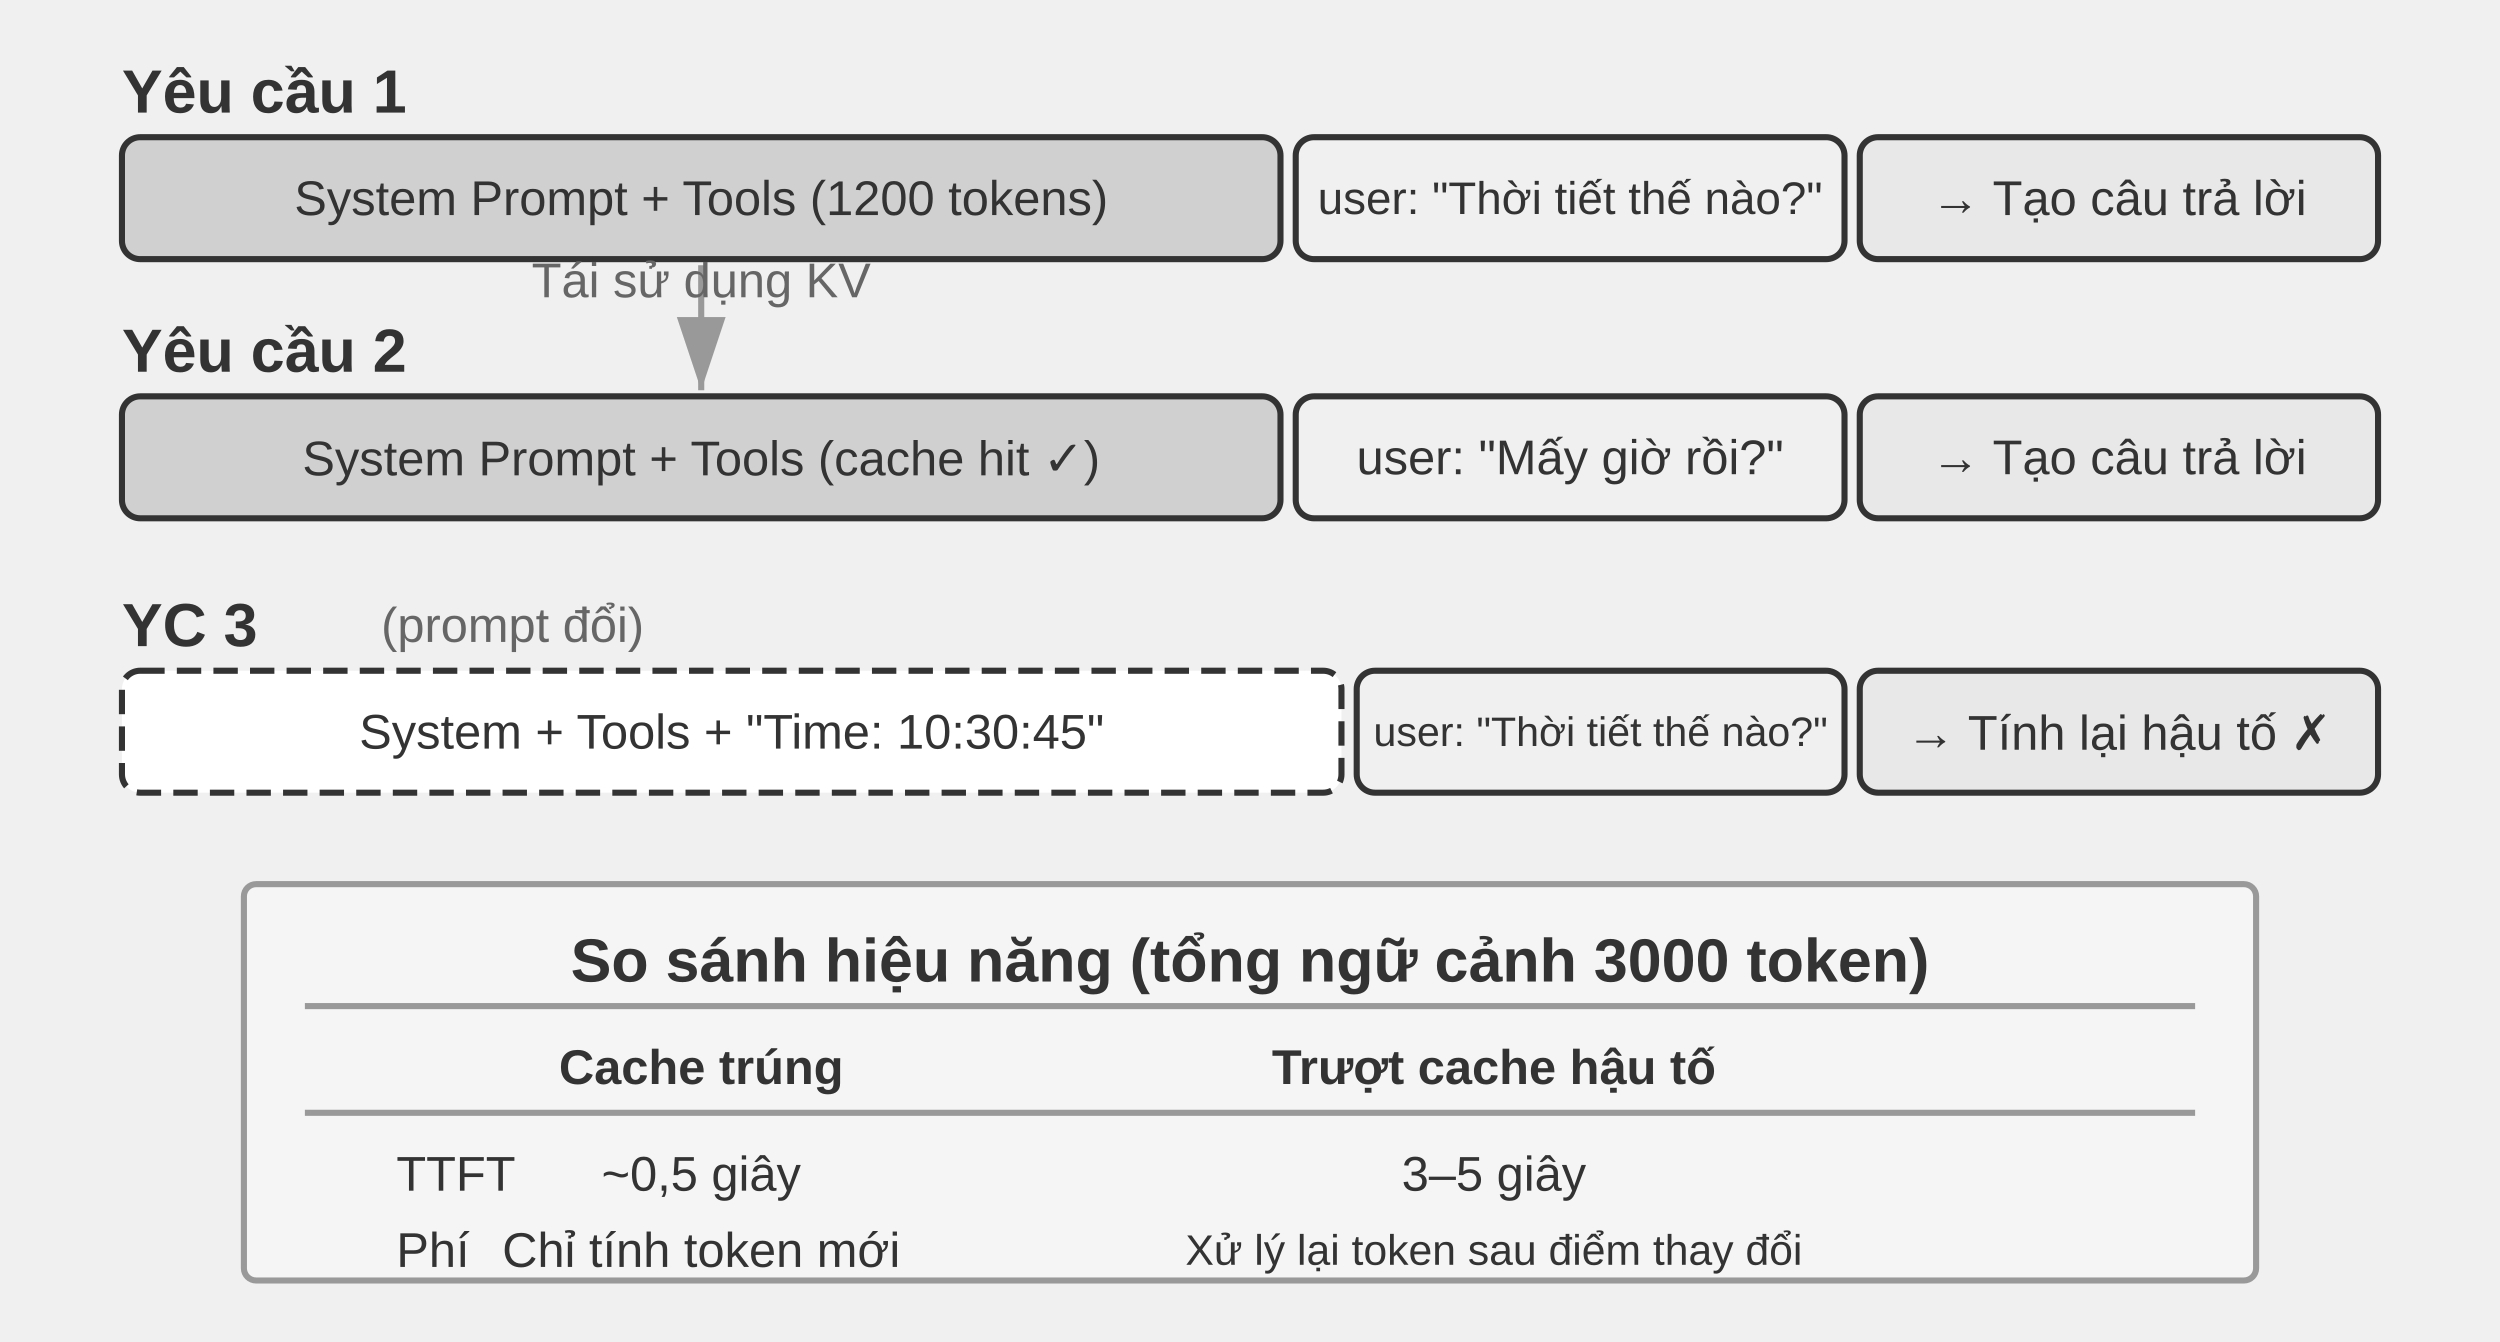
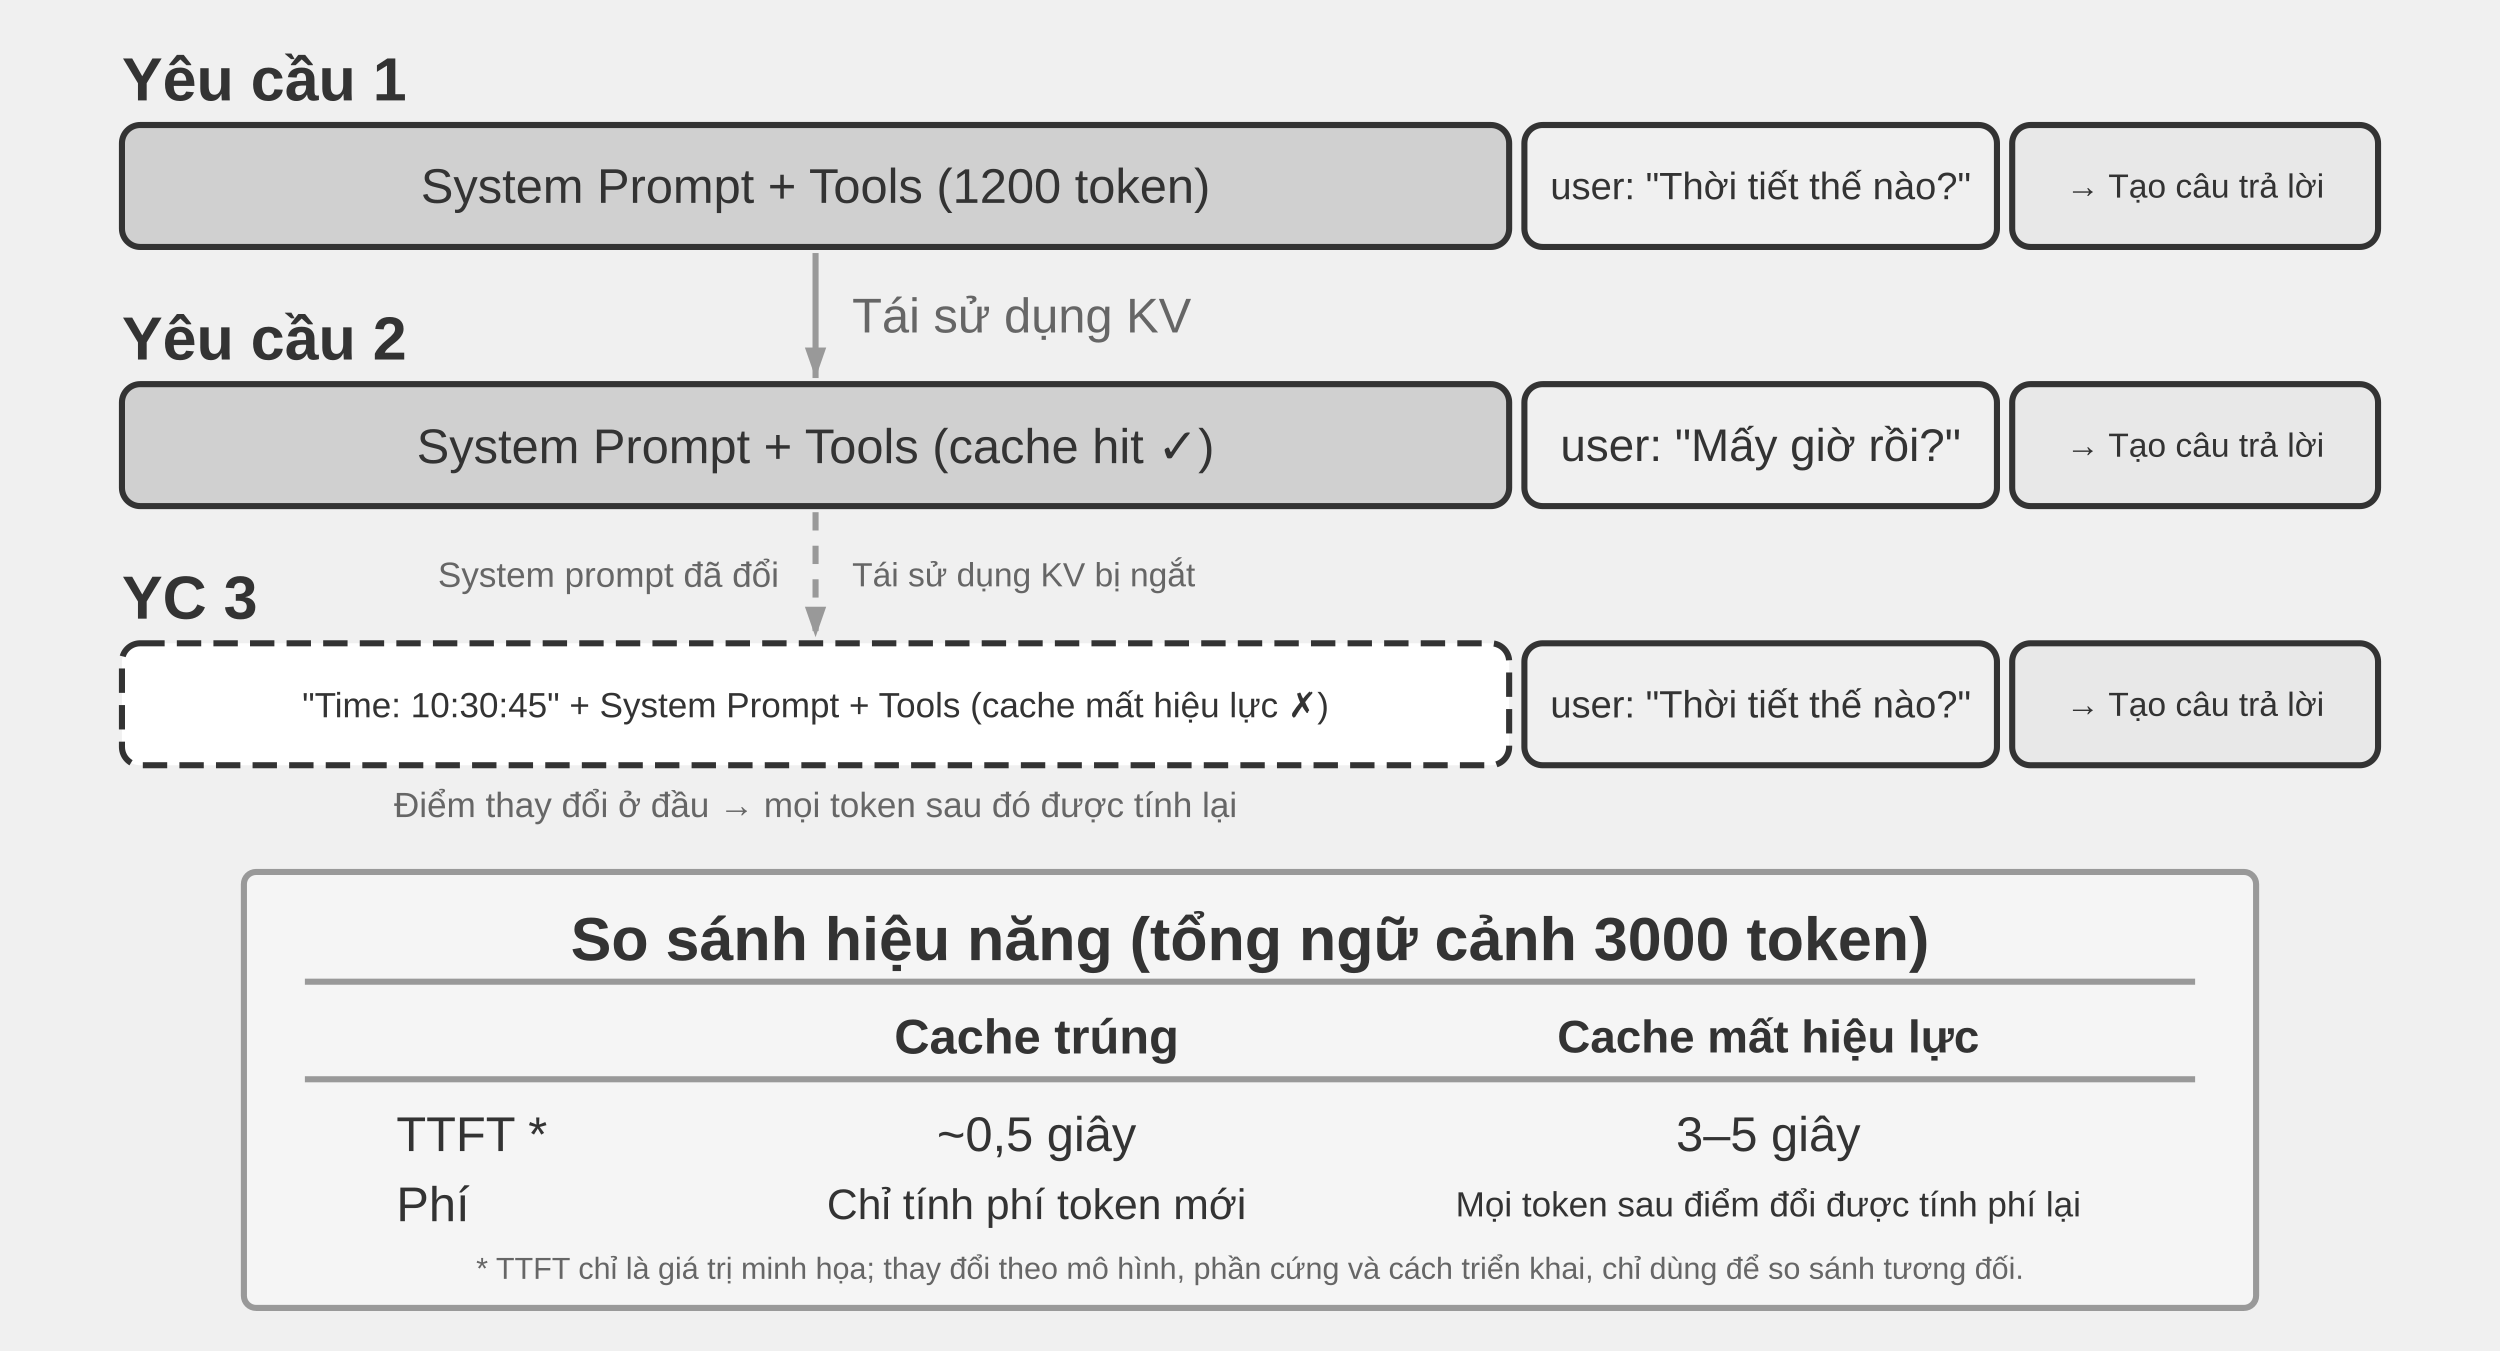
- <svg xmlns="http://www.w3.org/2000/svg" xml:lang="vi" viewBox="0 40 820 440" width="820" height="440" style="background:#ffffff">
+ <svg xmlns="http://www.w3.org/2000/svg" xml:lang="vi" viewBox="0 44 820 443" width="820" height="443" style="background:#ffffff">
  <defs>
-     <marker id="ah" markerWidth="12" markerHeight="8" refX="12" refY="4" orient="auto">
-       <polygon points="0 0, 12 4, 0 8" fill="#333333" />
-     </marker>
-     <marker id="ah-light" markerWidth="12" markerHeight="8" refX="12" refY="4" orient="auto">
-       <polygon points="0 0, 12 4, 0 8" fill="#999999" />
+     <marker id="ah-light" markerUnits="userSpaceOnUse" markerWidth="10" markerHeight="7" refX="10" refY="3.5" orient="auto">
+       <polygon points="0 0, 10 3.5, 0 7" fill="#999999" />
    </marker>
  </defs>
  <text x="40" y="70" font-family="Arial, 'Helvetica Neue', Helvetica, 'PingFang SC', 'Microsoft YaHei', sans-serif" font-size="20" fill="#333333" text-anchor="start" dominant-baseline="central" font-weight="bold">Yêu cầu 1</text>
-   <rect x="40" y="85" width="380" height="40" rx="6" fill="#d0d0d0" stroke="#333333" stroke-width="2" />
-   <text x="230" y="105" font-family="Arial, 'Helvetica Neue', Helvetica, 'PingFang SC', 'Microsoft YaHei', sans-serif" font-size="16" fill="#333333" text-anchor="middle" dominant-baseline="central" font-weight="normal">System Prompt + Tools (1200 tokens)</text>
-   <rect x="425" y="85" width="180" height="40" rx="6" fill="#f0f0f0" stroke="#333333" stroke-width="2" />
-   <text x="515" y="105" font-family="Arial, 'Helvetica Neue', Helvetica, 'PingFang SC', 'Microsoft YaHei', sans-serif" font-size="15" fill="#333333" text-anchor="middle" dominant-baseline="central" font-weight="normal">user: "Thời tiết thế nào?"</text>
-   <rect x="610" y="85" width="170" height="40" rx="6" fill="#e8e8e8" stroke="#333333" stroke-width="2" />
-   <text x="695" y="105" font-family="Arial, 'Helvetica Neue', Helvetica, 'PingFang SC', 'Microsoft YaHei', sans-serif" font-size="16" fill="#333333" text-anchor="middle" dominant-baseline="central" font-weight="normal">→ Tạo câu trả lời</text>
+   <rect x="40" y="85" width="455" height="40" rx="6" fill="#d0d0d0" stroke="#333333" stroke-width="2" />
+   <text x="267.5" y="105" font-family="Arial, 'Helvetica Neue', Helvetica, 'PingFang SC', 'Microsoft YaHei', sans-serif" font-size="16" fill="#333333" text-anchor="middle" dominant-baseline="central" font-weight="normal">System Prompt + Tools (1200 token)</text>
+   <rect x="500" y="85" width="155" height="40" rx="6" fill="#f0f0f0" stroke="#333333" stroke-width="2" />
+   <text x="577.5" y="105" font-family="Arial, 'Helvetica Neue', Helvetica, 'PingFang SC', 'Microsoft YaHei', sans-serif" font-size="12.5" fill="#333333" text-anchor="middle" dominant-baseline="central" font-weight="normal">user: "Thời tiết thế nào?"</text>
+   <rect x="660" y="85" width="120" height="40" rx="6" fill="#e8e8e8" stroke="#333333" stroke-width="2" />
+   <text x="720" y="105" font-family="Arial, 'Helvetica Neue', Helvetica, 'PingFang SC', 'Microsoft YaHei', sans-serif" font-size="11" fill="#333333" text-anchor="middle" dominant-baseline="central" font-weight="normal">→ Tạo câu trả lời</text>
  <text x="40" y="155" font-family="Arial, 'Helvetica Neue', Helvetica, 'PingFang SC', 'Microsoft YaHei', sans-serif" font-size="20" fill="#333333" text-anchor="start" dominant-baseline="central" font-weight="bold">Yêu cầu 2</text>
-   <rect x="40" y="170" width="380" height="40" rx="6" fill="#d0d0d0" stroke="#333333" stroke-width="2" />
-   <text x="230" y="190" font-family="Arial, 'Helvetica Neue', Helvetica, 'PingFang SC', 'Microsoft YaHei', sans-serif" font-size="16" fill="#333333" text-anchor="middle" dominant-baseline="central" font-weight="normal">System Prompt + Tools (cache hit ✓)</text>
-   <rect x="425" y="170" width="180" height="40" rx="6" fill="#f0f0f0" stroke="#333333" stroke-width="2" />
-   <text x="515" y="190" font-family="Arial, 'Helvetica Neue', Helvetica, 'PingFang SC', 'Microsoft YaHei', sans-serif" font-size="16" fill="#333333" text-anchor="middle" dominant-baseline="central" font-weight="normal">user: "Mấy giờ rồi?"</text>
-   <rect x="610" y="170" width="170" height="40" rx="6" fill="#e8e8e8" stroke="#333333" stroke-width="2" />
-   <text x="695" y="190" font-family="Arial, 'Helvetica Neue', Helvetica, 'PingFang SC', 'Microsoft YaHei', sans-serif" font-size="16" fill="#333333" text-anchor="middle" dominant-baseline="central" font-weight="normal">→ Tạo câu trả lời</text>
-   <line x1="230" y1="127" x2="230" y2="168" stroke="#999999" stroke-width="2" marker-end="url(#ah-light)" />
-   <text x="230.0" y="137.5" font-family="Arial, 'Helvetica Neue', Helvetica, 'PingFang SC', 'Microsoft YaHei', sans-serif" font-size="16" fill="#666666" text-anchor="middle">Tái sử dụng KV</text>
-   <text x="40" y="245" font-family="Arial, 'Helvetica Neue', Helvetica, 'PingFang SC', 'Microsoft YaHei', sans-serif" font-size="20" fill="#333333" text-anchor="start" dominant-baseline="central" font-weight="bold">YC 3</text>
-   <text x="125" y="245" font-family="Arial, 'Helvetica Neue', Helvetica, 'PingFang SC', 'Microsoft YaHei', sans-serif" font-size="16" fill="#666666" text-anchor="start" dominant-baseline="central" font-weight="normal">(prompt đổi)</text>
-   <rect x="40" y="260" width="400" height="40" rx="6" fill="#ffffff" stroke="#333333" stroke-width="2" stroke-dasharray="8,4" />
-   <text x="240" y="280" font-family="Arial, 'Helvetica Neue', Helvetica, 'PingFang SC', 'Microsoft YaHei', sans-serif" font-size="16" fill="#333333" text-anchor="middle" dominant-baseline="central" font-weight="normal">System + Tools + "Time: 10:30:45"</text>
-   <rect x="445" y="260" width="160" height="40" rx="6" fill="#f0f0f0" stroke="#333333" stroke-width="2" />
-   <text x="525" y="280" font-family="Arial, 'Helvetica Neue', Helvetica, 'PingFang SC', 'Microsoft YaHei', sans-serif" font-size="13.5" fill="#333333" text-anchor="middle" dominant-baseline="central" font-weight="normal">user: "Thời tiết thế nào?"</text>
-   <rect x="610" y="260" width="170" height="40" rx="6" fill="#e8e8e8" stroke="#333333" stroke-width="2" />
-   <text x="695" y="280" font-family="Arial, 'Helvetica Neue', Helvetica, 'PingFang SC', 'Microsoft YaHei', sans-serif" font-size="16" fill="#333333" text-anchor="middle" dominant-baseline="central" font-weight="normal">→ Tính lại hậu tố ✗</text>
-   <rect x="80" y="330" width="660" height="130" rx="4" fill="#f5f5f5" stroke="#999999" stroke-width="2" />
-   <text x="410" y="355" font-family="Arial, 'Helvetica Neue', Helvetica, 'PingFang SC', 'Microsoft YaHei', sans-serif" font-size="20" fill="#333333" text-anchor="middle" dominant-baseline="central" font-weight="bold">So sánh hiệu năng (tổng ngữ cảnh 3000 token)</text>
-   <line x1="100" y1="370" x2="720" y2="370" stroke="#999999" stroke-width="2" />
-   <text x="230" y="390" font-family="Arial, 'Helvetica Neue', Helvetica, 'PingFang SC', 'Microsoft YaHei', sans-serif" font-size="16" fill="#333333" text-anchor="middle" dominant-baseline="central" font-weight="bold">Cache trúng</text>
-   <text x="490" y="390" font-family="Arial, 'Helvetica Neue', Helvetica, 'PingFang SC', 'Microsoft YaHei', sans-serif" font-size="16" fill="#333333" text-anchor="middle" dominant-baseline="central" font-weight="bold">Trượt cache hậu tố</text>
-   <line x1="100" y1="405" x2="720" y2="405" stroke="#999999" stroke-width="2" />
-   <text x="130" y="425" font-family="Arial, 'Helvetica Neue', Helvetica, 'PingFang SC', 'Microsoft YaHei', sans-serif" font-size="16" fill="#333333" text-anchor="start" dominant-baseline="central" font-weight="normal">TTFT</text>
-   <text x="230" y="425" font-family="Arial, 'Helvetica Neue', Helvetica, 'PingFang SC', 'Microsoft YaHei', sans-serif" font-size="16" fill="#333333" text-anchor="middle" dominant-baseline="central" font-weight="normal">~0,5 giây</text>
-   <text x="490" y="425" font-family="Arial, 'Helvetica Neue', Helvetica, 'PingFang SC', 'Microsoft YaHei', sans-serif" font-size="16" fill="#333333" text-anchor="middle" dominant-baseline="central" font-weight="normal">3–5 giây</text>
-   <text x="130" y="450" font-family="Arial, 'Helvetica Neue', Helvetica, 'PingFang SC', 'Microsoft YaHei', sans-serif" font-size="16" fill="#333333" text-anchor="start" dominant-baseline="central" font-weight="normal">Phí</text>
-   <text x="230" y="450" font-family="Arial, 'Helvetica Neue', Helvetica, 'PingFang SC', 'Microsoft YaHei', sans-serif" font-size="16" fill="#333333" text-anchor="middle" dominant-baseline="central" font-weight="normal">Chỉ tính token mới</text>
-   <text x="490" y="450" font-family="Arial, 'Helvetica Neue', Helvetica, 'PingFang SC', 'Microsoft YaHei', sans-serif" font-size="14" fill="#333333" text-anchor="middle" dominant-baseline="central" font-weight="normal">Xử lý lại token sau điểm thay đổi</text>
+   <rect x="40" y="170" width="455" height="40" rx="6" fill="#d0d0d0" stroke="#333333" stroke-width="2" />
+   <text x="267.5" y="190" font-family="Arial, 'Helvetica Neue', Helvetica, 'PingFang SC', 'Microsoft YaHei', sans-serif" font-size="16" fill="#333333" text-anchor="middle" dominant-baseline="central" font-weight="normal">System Prompt + Tools (cache hit ✓)</text>
+   <rect x="500" y="170" width="155" height="40" rx="6" fill="#f0f0f0" stroke="#333333" stroke-width="2" />
+   <text x="577.5" y="190" font-family="Arial, 'Helvetica Neue', Helvetica, 'PingFang SC', 'Microsoft YaHei', sans-serif" font-size="15" fill="#333333" text-anchor="middle" dominant-baseline="central" font-weight="normal">user: "Mấy giờ rồi?"</text>
+   <rect x="660" y="170" width="120" height="40" rx="6" fill="#e8e8e8" stroke="#333333" stroke-width="2" />
+   <text x="720" y="190" font-family="Arial, 'Helvetica Neue', Helvetica, 'PingFang SC', 'Microsoft YaHei', sans-serif" font-size="11" fill="#333333" text-anchor="middle" dominant-baseline="central" font-weight="normal">→ Tạo câu trả lời</text>
+   <line x1="267.5" y1="127" x2="267.5" y2="168" stroke="#999999" stroke-width="2" marker-end="url(#ah-light)" />
+   <text x="279.5" y="147.5" font-family="Arial, 'Helvetica Neue', Helvetica, 'PingFang SC', 'Microsoft YaHei', sans-serif" font-size="16" fill="#666666" text-anchor="start" dominant-baseline="central">Tái sử dụng KV</text>
+   <line x1="267.5" y1="212" x2="267.5" y2="253" stroke="#999999" stroke-width="2" stroke-dasharray="6,5" marker-end="url(#ah-light)" />
+   <text x="255.5" y="232.5" font-family="Arial, 'Helvetica Neue', Helvetica, 'PingFang SC', 'Microsoft YaHei', sans-serif" font-size="11.5" fill="#666666" text-anchor="end" dominant-baseline="central">System prompt đã đổi</text>
+   <text x="279.5" y="232.5" font-family="Arial, 'Helvetica Neue', Helvetica, 'PingFang SC', 'Microsoft YaHei', sans-serif" font-size="11" fill="#666666" text-anchor="start" dominant-baseline="central">Tái sử dụng KV bị ngắt</text>
+   <text x="40" y="240" font-family="Arial, 'Helvetica Neue', Helvetica, 'PingFang SC', 'Microsoft YaHei', sans-serif" font-size="20" fill="#333333" text-anchor="start" dominant-baseline="central" font-weight="bold">YC 3</text>
+   <rect x="40" y="255" width="455" height="40" rx="6" fill="#ffffff" stroke="#333333" stroke-width="2" stroke-dasharray="8,4" />
+   <text x="267.5" y="275" font-family="Arial, 'Helvetica Neue', Helvetica, 'PingFang SC', 'Microsoft YaHei', sans-serif" font-size="11.5" fill="#333333" text-anchor="middle" dominant-baseline="central" font-weight="normal">"Time: 10:30:45" + System Prompt + Tools (cache mất hiệu lực ✗)</text>
+   <text x="267.5" y="308" font-family="Arial, 'Helvetica Neue', Helvetica, 'PingFang SC', 'Microsoft YaHei', sans-serif" font-size="11.5" fill="#666666" text-anchor="middle" dominant-baseline="central">Điểm thay đổi ở đầu → mọi token sau đó được tính lại</text>
+   <rect x="500" y="255" width="155" height="40" rx="6" fill="#f0f0f0" stroke="#333333" stroke-width="2" />
+   <text x="577.5" y="275" font-family="Arial, 'Helvetica Neue', Helvetica, 'PingFang SC', 'Microsoft YaHei', sans-serif" font-size="12.5" fill="#333333" text-anchor="middle" dominant-baseline="central" font-weight="normal">user: "Thời tiết thế nào?"</text>
+   <rect x="660" y="255" width="120" height="40" rx="6" fill="#e8e8e8" stroke="#333333" stroke-width="2" />
+   <text x="720" y="275" font-family="Arial, 'Helvetica Neue', Helvetica, 'PingFang SC', 'Microsoft YaHei', sans-serif" font-size="11" fill="#333333" text-anchor="middle" dominant-baseline="central" font-weight="normal">→ Tạo câu trả lời</text>
+   <rect x="80" y="330" width="660" height="143" rx="4" fill="#f5f5f5" stroke="#999999" stroke-width="2" />
+   <text x="410" y="352" font-family="Arial, 'Helvetica Neue', Helvetica, 'PingFang SC', 'Microsoft YaHei', sans-serif" font-size="20" fill="#333333" text-anchor="middle" dominant-baseline="central" font-weight="bold">So sánh hiệu năng (tổng ngữ cảnh 3000 token)</text>
+   <line x1="100" y1="366" x2="720" y2="366" stroke="#999999" stroke-width="2" />
+   <text x="340" y="384" font-family="Arial, 'Helvetica Neue', Helvetica, 'PingFang SC', 'Microsoft YaHei', sans-serif" font-size="16" fill="#333333" text-anchor="middle" dominant-baseline="central" font-weight="bold">Cache trúng</text>
+   <text x="580" y="384" font-family="Arial, 'Helvetica Neue', Helvetica, 'PingFang SC', 'Microsoft YaHei', sans-serif" font-size="15" fill="#333333" text-anchor="middle" dominant-baseline="central" font-weight="bold">Cache mất hiệu lực</text>
+   <line x1="100" y1="398" x2="720" y2="398" stroke="#999999" stroke-width="2" />
+   <text x="130" y="416" font-family="Arial, 'Helvetica Neue', Helvetica, 'PingFang SC', 'Microsoft YaHei', sans-serif" font-size="16" fill="#333333" text-anchor="start" dominant-baseline="central" font-weight="normal">TTFT *</text>
+   <text x="340" y="416" font-family="Arial, 'Helvetica Neue', Helvetica, 'PingFang SC', 'Microsoft YaHei', sans-serif" font-size="16" fill="#333333" text-anchor="middle" dominant-baseline="central" font-weight="normal">~0,5 giây</text>
+   <text x="580" y="416" font-family="Arial, 'Helvetica Neue', Helvetica, 'PingFang SC', 'Microsoft YaHei', sans-serif" font-size="16" fill="#333333" text-anchor="middle" dominant-baseline="central" font-weight="normal">3–5 giây</text>
+   <text x="130" y="439" font-family="Arial, 'Helvetica Neue', Helvetica, 'PingFang SC', 'Microsoft YaHei', sans-serif" font-size="16" fill="#333333" text-anchor="start" dominant-baseline="central" font-weight="normal">Phí</text>
+   <text x="340" y="439" font-family="Arial, 'Helvetica Neue', Helvetica, 'PingFang SC', 'Microsoft YaHei', sans-serif" font-size="14" fill="#333333" text-anchor="middle" dominant-baseline="central" font-weight="normal">Chỉ tính phí token mới</text>
+   <text x="580" y="439" font-family="Arial, 'Helvetica Neue', Helvetica, 'PingFang SC', 'Microsoft YaHei', sans-serif" font-size="11.5" fill="#333333" text-anchor="middle" dominant-baseline="central" font-weight="normal">Mọi token sau điểm đổi được tính phí lại</text>
+   <text x="410" y="460" font-family="Arial, 'Helvetica Neue', Helvetica, 'PingFang SC', 'Microsoft YaHei', sans-serif" font-size="10" fill="#666666" text-anchor="middle" dominant-baseline="central">* TTFT chỉ là giá trị minh họa; thay đổi theo mô hình, phần cứng và cách triển khai, chỉ dùng để so sánh tương đối.</text>
</svg>
